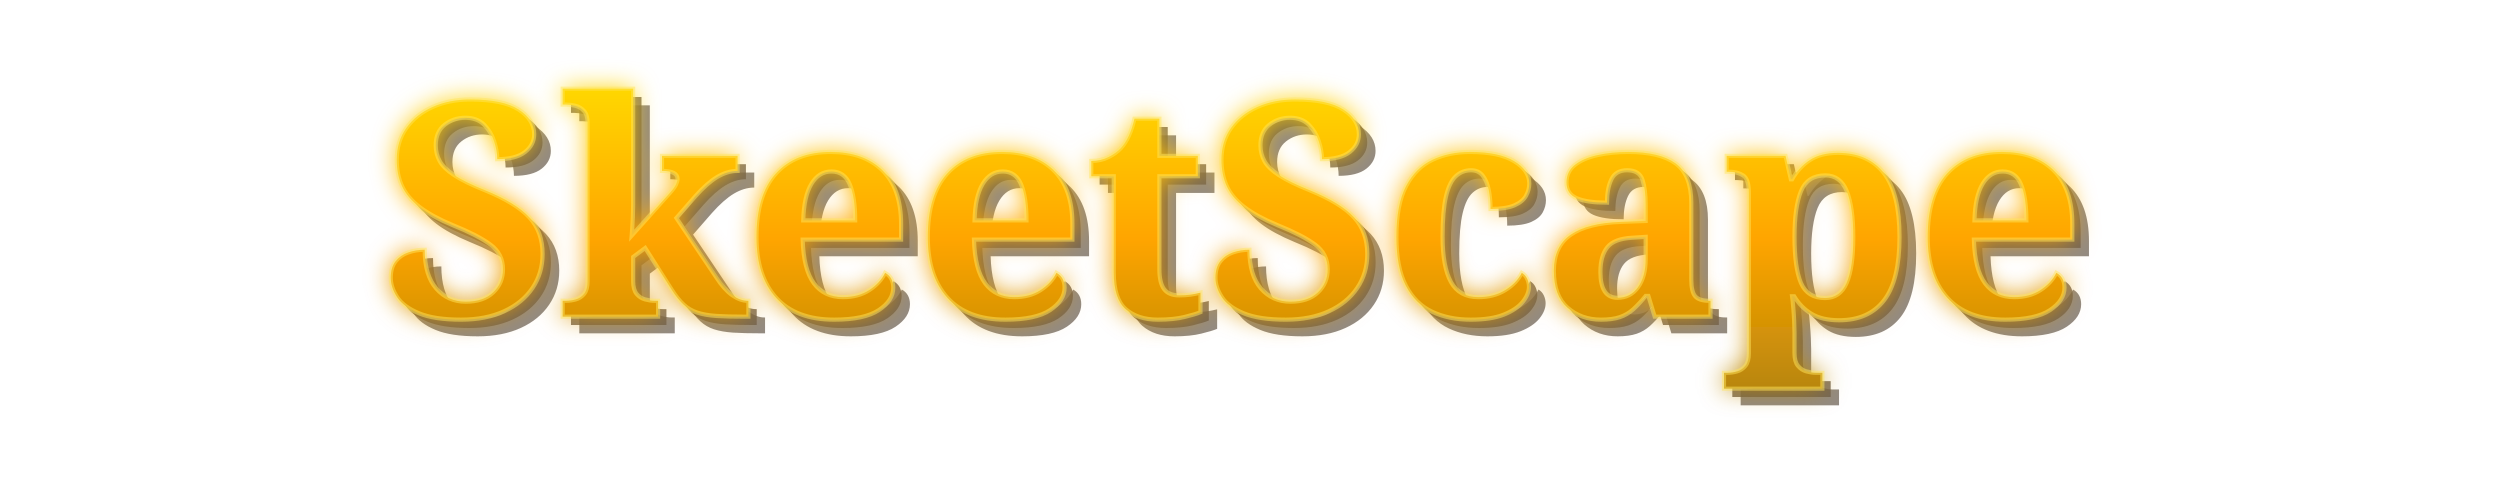
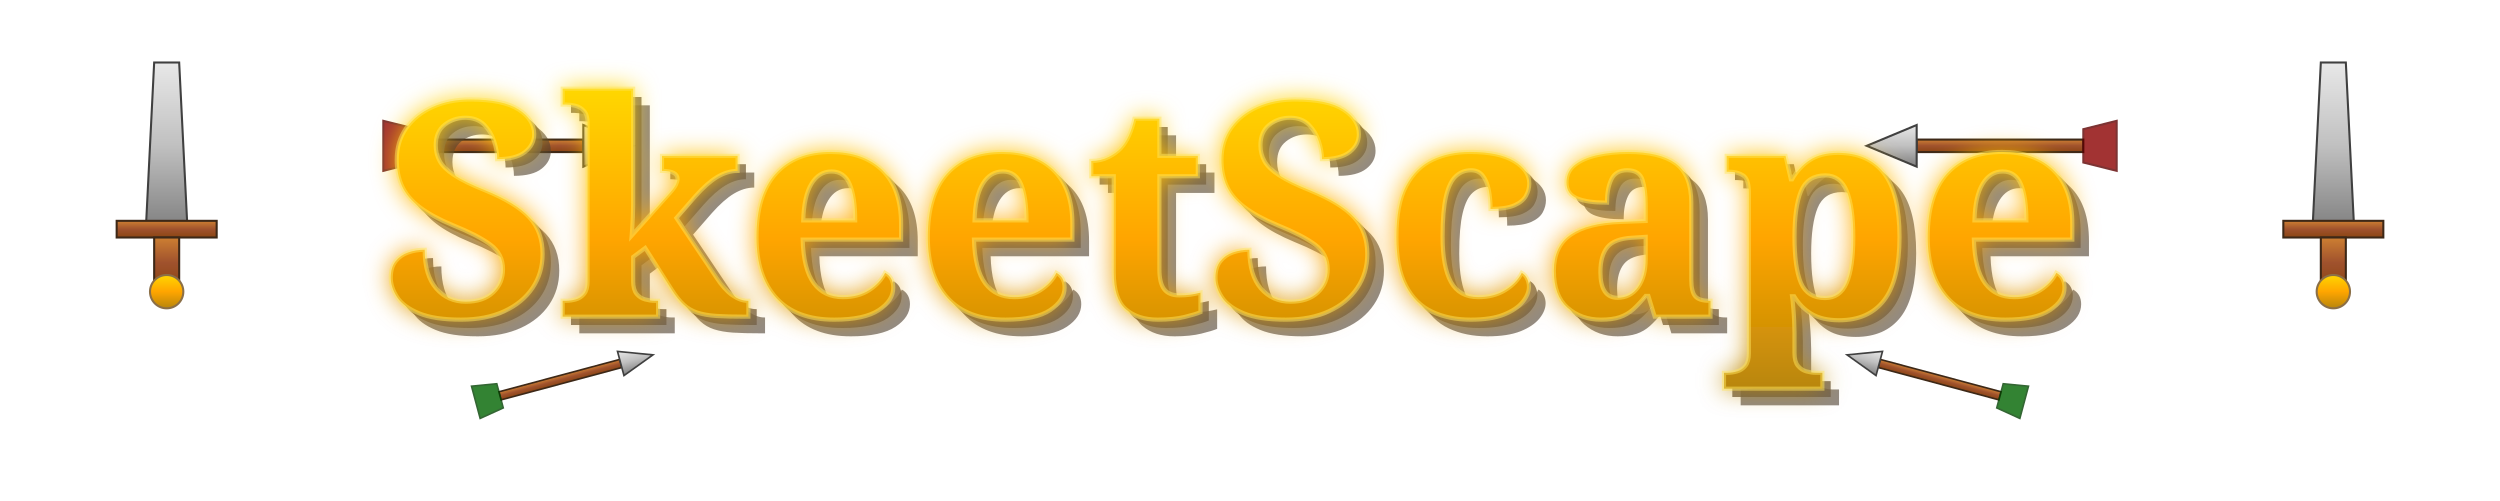
<svg xmlns="http://www.w3.org/2000/svg" width="600" height="120">
  <defs>
    <filter id="glow">
      <feGaussianBlur stdDeviation="3" result="coloredBlur" />
      <feMerge>
        <feMergeNode in="coloredBlur" />
        <feMergeNode in="SourceGraphic" />
      </feMerge>
    </filter>
    <linearGradient id="goldGradient" x1="0%" y1="0%" x2="0%" y2="100%">
      <stop offset="0%" style="stop-color:#FFD700;stop-opacity:1" />
      <stop offset="50%" style="stop-color:#FFA500;stop-opacity:1" />
      <stop offset="100%" style="stop-color:#B8860B;stop-opacity:1" />
    </linearGradient>
+     <linearGradient id="silverGradient" x1="0%" y1="0%" x2="0%" y2="100%">
+       <stop offset="0%" style="stop-color:#E8E8E8;stop-opacity:1" />
+       <stop offset="50%" style="stop-color:#C0C0C0;stop-opacity:1" />
+       <stop offset="100%" style="stop-color:#808080;stop-opacity:1" />
+     </linearGradient>
+     <linearGradient id="bronzeGradient" x1="0%" y1="0%" x2="0%" y2="100%">
+       <stop offset="0%" style="stop-color:#CD7F32;stop-opacity:1" />
+       <stop offset="50%" style="stop-color:#A0522D;stop-opacity:1" />
+       <stop offset="100%" style="stop-color:#8B4513;stop-opacity:1" />
+     </linearGradient>
  </defs>
+   <g transform="translate(40, 60)">
+     <polygon points="0,-45 3,-45 5,-5 3,-5 -3,-5 -5,-5 -3,-45" fill="url(#silverGradient)" stroke="#404040" stroke-width="0.5" />
+     <rect x="-12" y="-7" width="24" height="4" fill="url(#bronzeGradient)" stroke="#3D2817" stroke-width="0.5" />
+     <rect x="-3" y="-3" width="6" height="12" fill="url(#bronzeGradient)" stroke="#3D2817" stroke-width="0.5" />
+     <circle cx="0" cy="10" r="4" fill="url(#goldGradient)" stroke="#8B6F47" stroke-width="0.5" />
+   </g>
+   <g transform="translate(560, 60)">
+     <polygon points="0,-45 3,-45 5,-5 3,-5 -3,-5 -5,-5 -3,-45" fill="url(#silverGradient)" stroke="#404040" stroke-width="0.5" />
+     <rect x="-12" y="-7" width="24" height="4" fill="url(#bronzeGradient)" stroke="#3D2817" stroke-width="0.5" />
+     <rect x="-3" y="-3" width="6" height="12" fill="url(#bronzeGradient)" stroke="#3D2817" stroke-width="0.5" />
+     <circle cx="0" cy="10" r="4" fill="url(#goldGradient)" stroke="#8B6F47" stroke-width="0.5" />
+   </g>
+   <g transform="translate(100, 35)">
+     <rect x="0" y="-1.5" width="40" height="3" fill="url(#bronzeGradient)" stroke="#3D2817" stroke-width="0.5" />
+     <polygon points="40,-5 52,0 40,5" fill="url(#silverGradient)" stroke="#404040" stroke-width="0.5" />
+     <polygon points="0,-4 -8,-6 -8,6 0,4" fill="#8B0000" stroke="#5C0000" stroke-width="0.5" opacity="0.8" />
+   </g>
+   <g transform="translate(500, 35)">
+     <rect x="-40" y="-1.5" width="40" height="3" fill="url(#bronzeGradient)" stroke="#3D2817" stroke-width="0.5" />
+     <polygon points="-40,-5 -52,0 -40,5" fill="url(#silverGradient)" stroke="#404040" stroke-width="0.5" />
+     <polygon points="0,-4 8,-6 8,6 0,4" fill="#8B0000" stroke="#5C0000" stroke-width="0.5" opacity="0.8" />
+   </g>
+   <g transform="translate(120, 95) rotate(-15)">
+     <rect x="0" y="-1" width="30" height="2" fill="url(#bronzeGradient)" stroke="#3D2817" stroke-width="0.4" />
+     <polygon points="30,-3 38,0 30,3" fill="url(#silverGradient)" stroke="#404040" stroke-width="0.4" />
+     <polygon points="0,-3 -6,-4 -6,4 0,3" fill="#006400" stroke="#004000" stroke-width="0.4" opacity="0.8" />
+   </g>
+   <g transform="translate(480, 95) rotate(15)">
+     <rect x="-30" y="-1" width="30" height="2" fill="url(#bronzeGradient)" stroke="#3D2817" stroke-width="0.4" />
+     <polygon points="-30,-3 -38,0 -30,3" fill="url(#silverGradient)" stroke="#404040" stroke-width="0.4" />
+     <polygon points="0,-3 6,-4 6,4 0,3" fill="#006400" stroke="#004000" stroke-width="0.4" opacity="0.8" />
+   </g>
  <text x="300" y="80" font-family="Georgia, serif" font-size="72" font-weight="bold" text-anchor="middle" fill="#4A3C2F" opacity="0.6">
    SkeetScape
  </text>
  <text x="298" y="78" font-family="Georgia, serif" font-size="72" font-weight="bold" text-anchor="middle" fill="#6B5C4D" opacity="0.8">
    SkeetScape
  </text>
  <text x="296" y="76" font-family="Georgia, serif" font-size="72" font-weight="bold" text-anchor="middle" fill="url(#goldGradient)" filter="url(#glow)">
    SkeetScape
  </text>
  <text x="296" y="76" font-family="Georgia, serif" font-size="72" font-weight="bold" text-anchor="middle" fill="none" stroke="#FFE55C" stroke-width="1" opacity="0.5">
    SkeetScape
  </text>
</svg>
